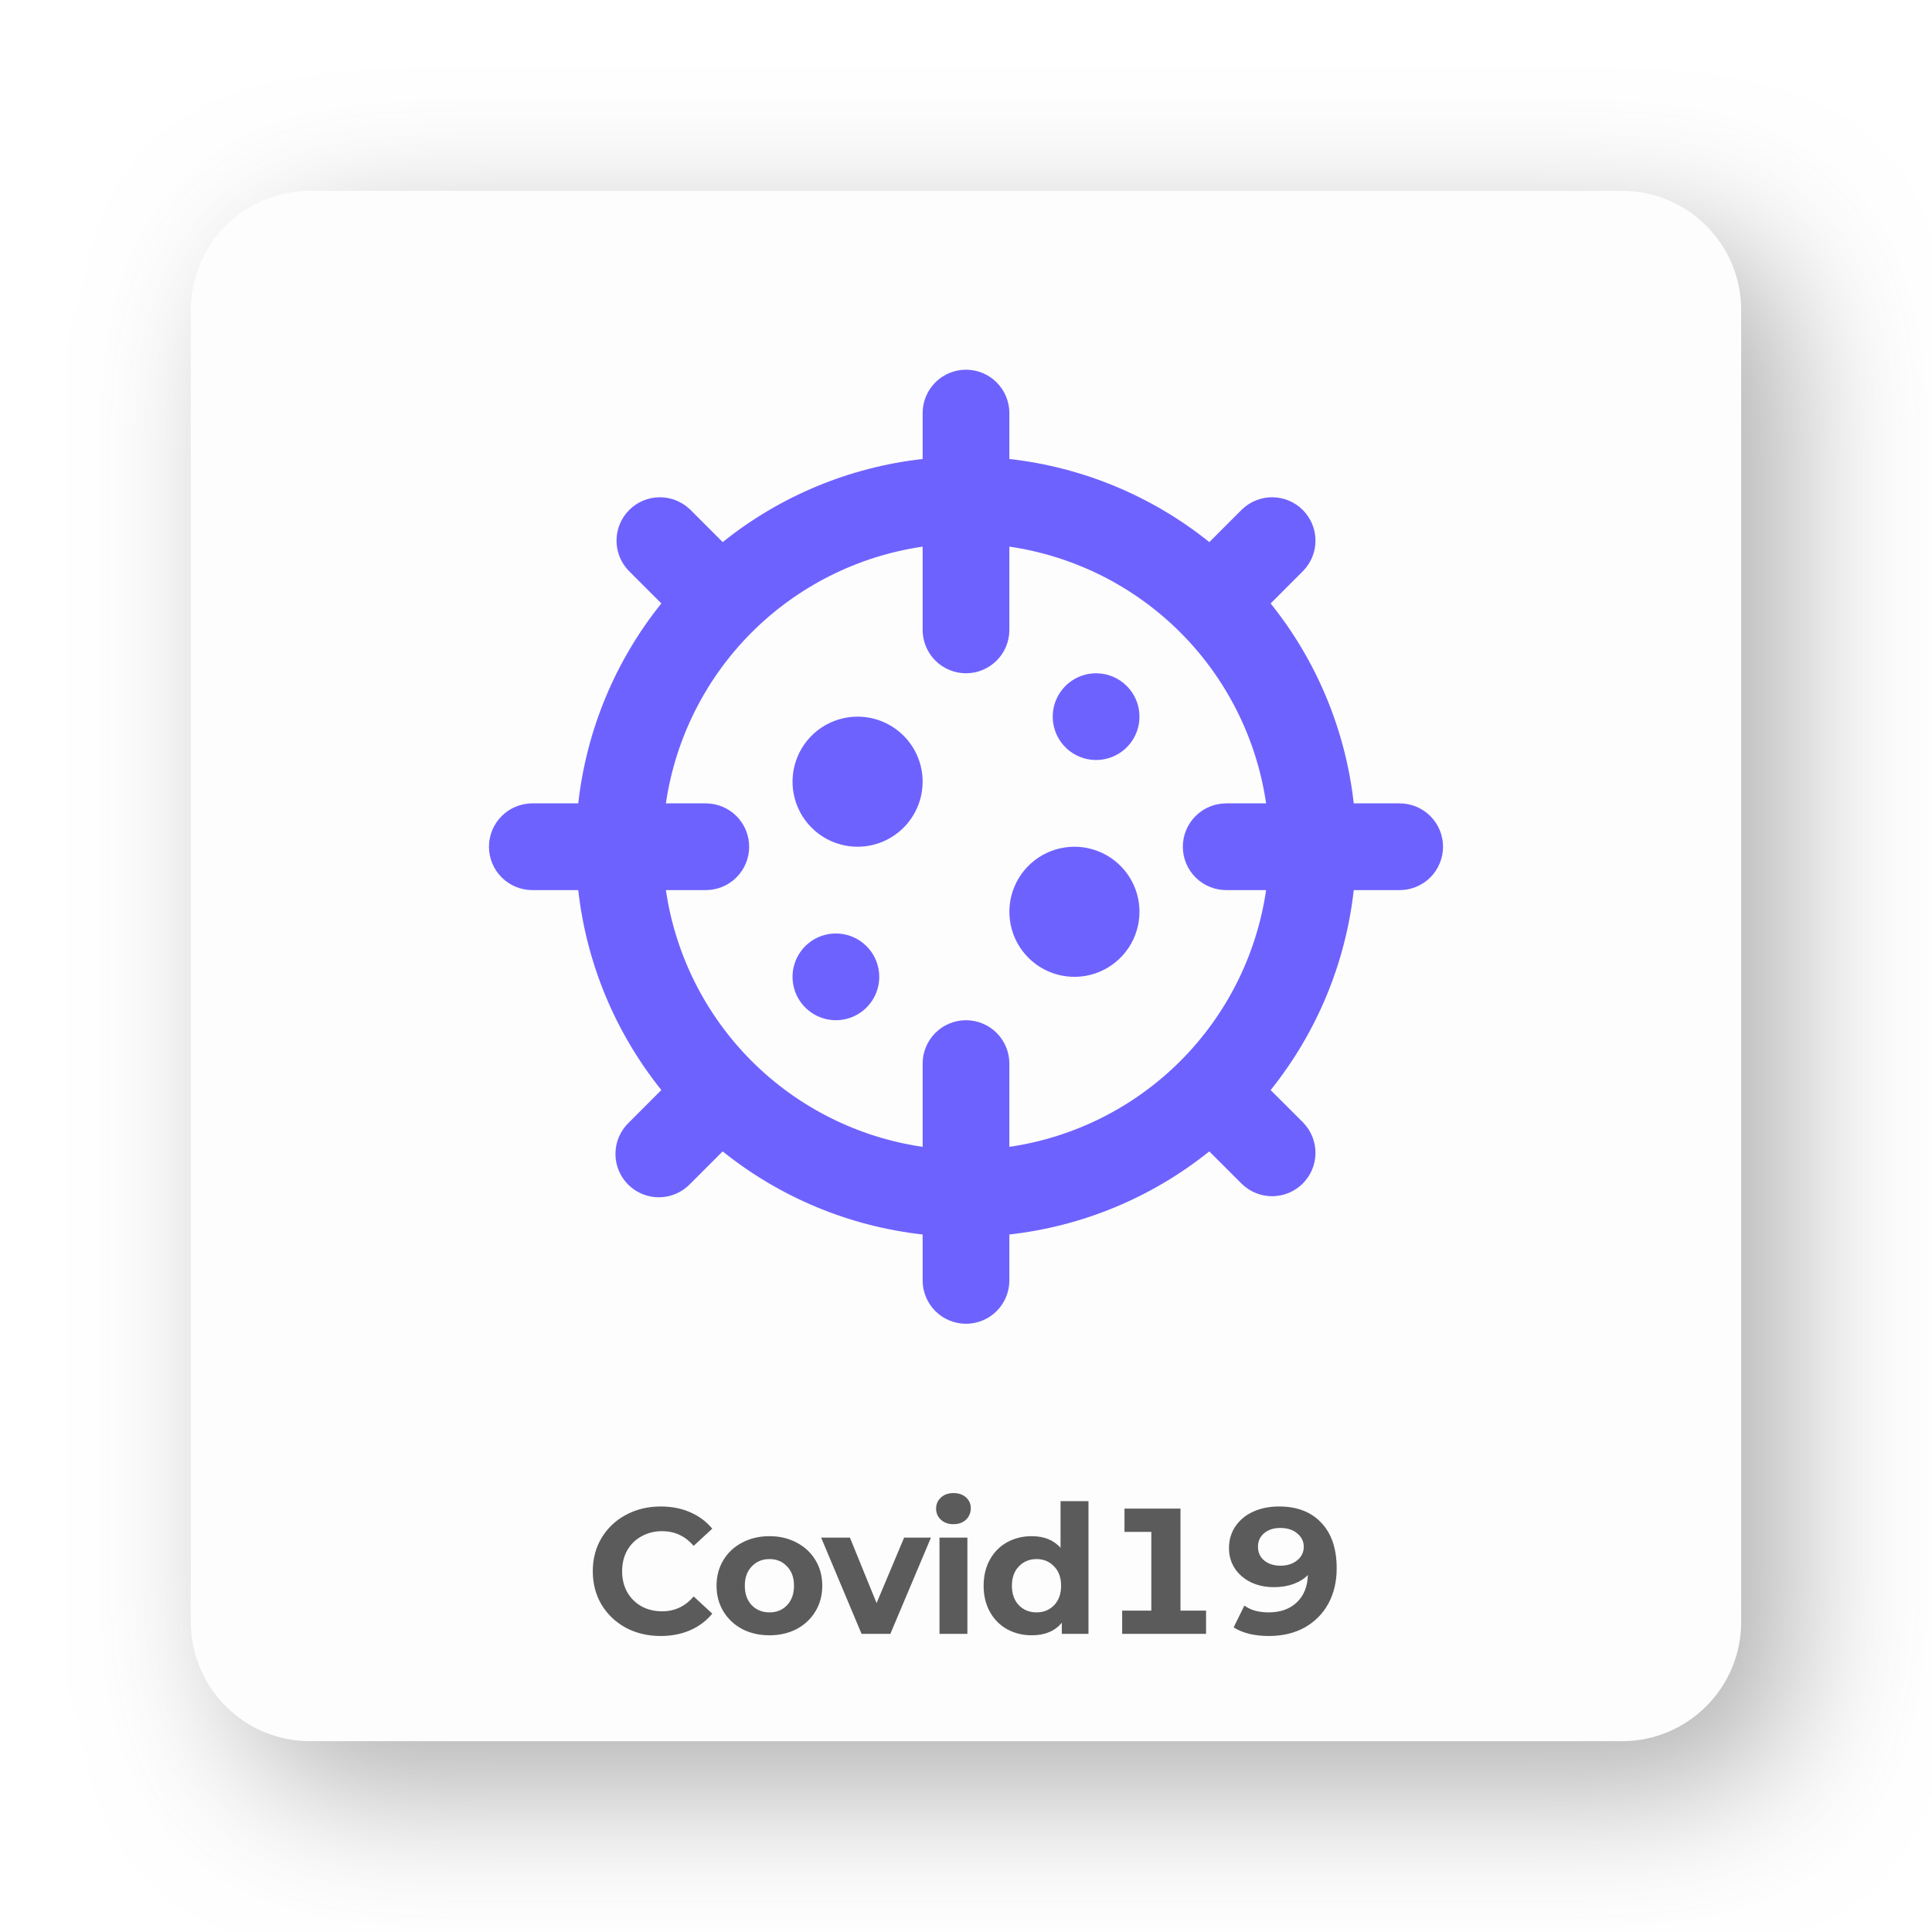
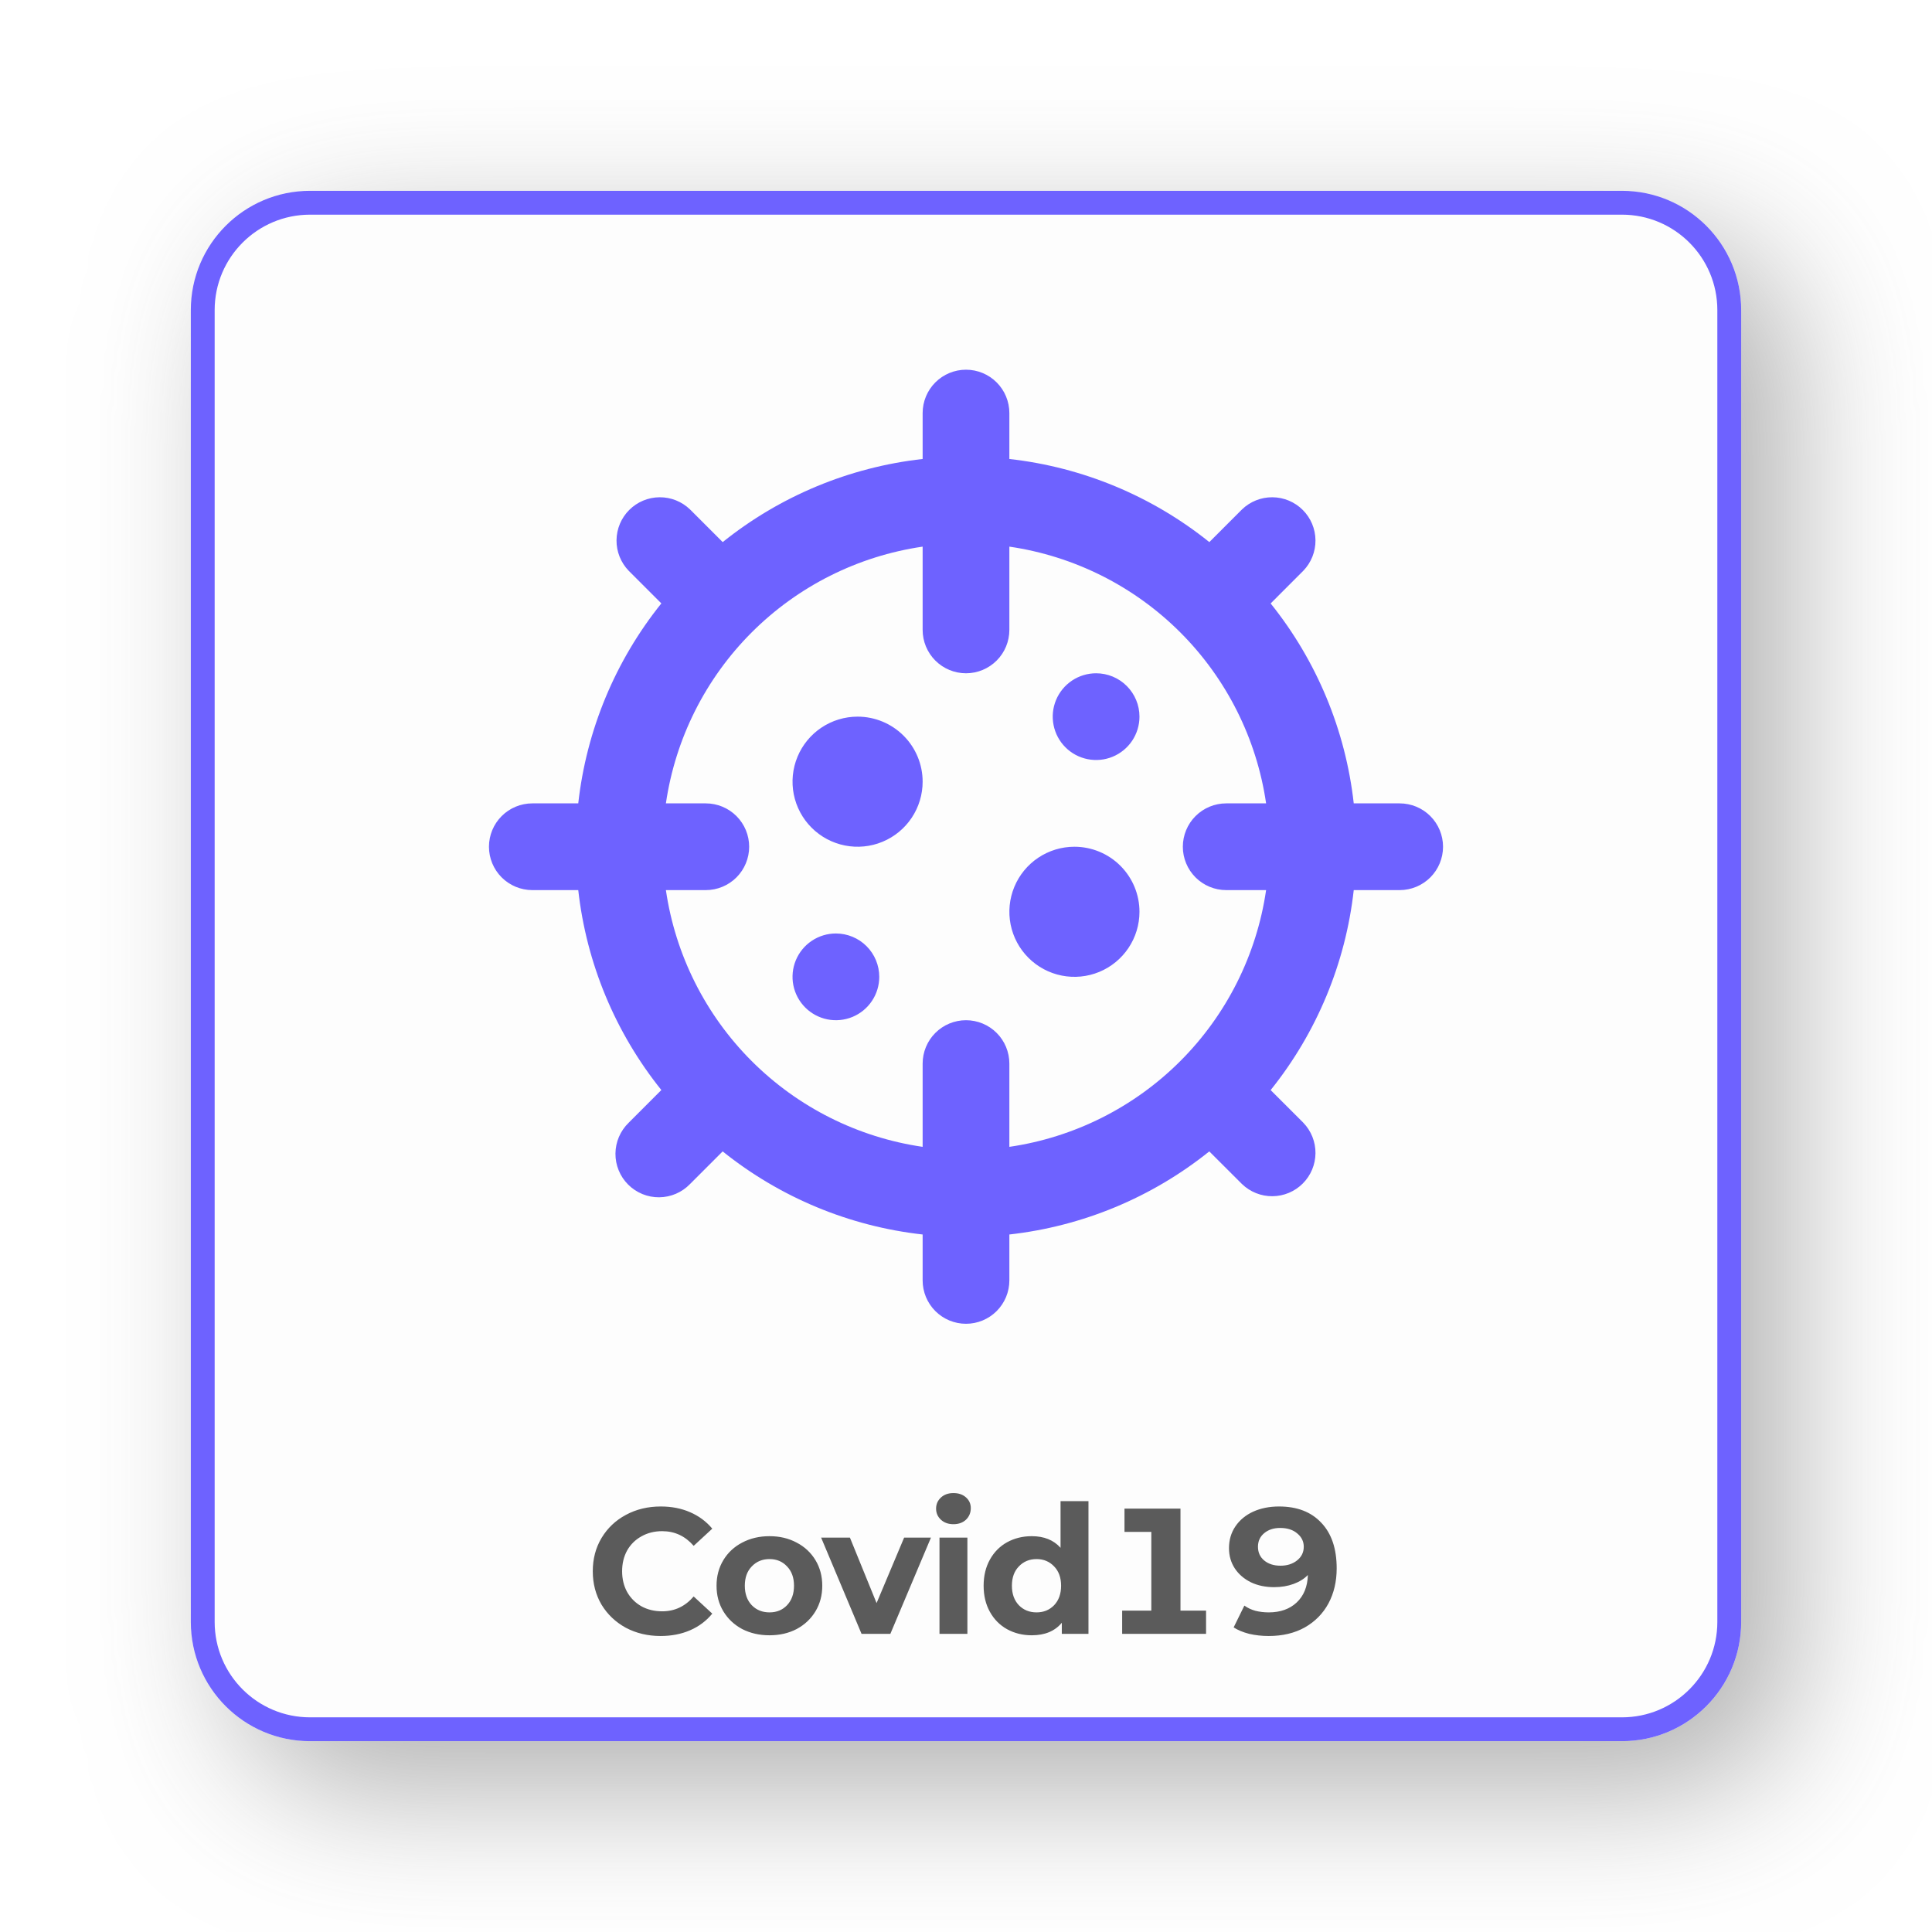
<svg xmlns="http://www.w3.org/2000/svg" width="162" height="162" viewBox="0 0 162 162" fill="none">
  <g filter="url(#filter0_dd)">
    <rect x="16" y="16" width="130" height="130" rx="10" fill="#FDFDFD" />
+     <rect x="17" y="17" width="128" height="128" rx="9" stroke="#6E62FF" stroke-width="2" />
  </g>
  <path d="M55.39 137.18C54.32 137.18 53.35 136.95 52.48 136.49C51.62 136.02 50.94 135.375 50.44 134.555C49.95 133.725 49.705 132.79 49.705 131.75C49.705 130.71 49.95 129.78 50.44 128.96C50.94 128.13 51.62 127.485 52.48 127.025C53.35 126.555 54.325 126.32 55.405 126.32C56.315 126.32 57.135 126.48 57.865 126.8C58.605 127.12 59.225 127.58 59.725 128.18L58.165 129.62C57.455 128.8 56.575 128.39 55.525 128.39C54.875 128.39 54.295 128.535 53.785 128.825C53.275 129.105 52.875 129.5 52.585 130.01C52.305 130.52 52.165 131.1 52.165 131.75C52.165 132.4 52.305 132.98 52.585 133.49C52.875 134 53.275 134.4 53.785 134.69C54.295 134.97 54.875 135.11 55.525 135.11C56.575 135.11 57.455 134.695 58.165 133.865L59.725 135.305C59.225 135.915 58.605 136.38 57.865 136.7C57.125 137.02 56.3 137.18 55.39 137.18ZM64.523 137.12C63.673 137.12 62.908 136.945 62.228 136.595C61.558 136.235 61.033 135.74 60.653 135.11C60.273 134.48 60.083 133.765 60.083 132.965C60.083 132.165 60.273 131.45 60.653 130.82C61.033 130.19 61.558 129.7 62.228 129.35C62.908 128.99 63.673 128.81 64.523 128.81C65.373 128.81 66.133 128.99 66.803 129.35C67.473 129.7 67.998 130.19 68.378 130.82C68.758 131.45 68.948 132.165 68.948 132.965C68.948 133.765 68.758 134.48 68.378 135.11C67.998 135.74 67.473 136.235 66.803 136.595C66.133 136.945 65.373 137.12 64.523 137.12ZM64.523 135.2C65.123 135.2 65.613 135 65.993 134.6C66.383 134.19 66.578 133.645 66.578 132.965C66.578 132.285 66.383 131.745 65.993 131.345C65.613 130.935 65.123 130.73 64.523 130.73C63.923 130.73 63.428 130.935 63.038 131.345C62.648 131.745 62.453 132.285 62.453 132.965C62.453 133.645 62.648 134.19 63.038 134.6C63.428 135 63.923 135.2 64.523 135.2ZM78.062 128.93L74.657 137H72.242L68.852 128.93H71.267L73.502 134.42L75.812 128.93H78.062ZM78.777 128.93H81.117V137H78.777V128.93ZM79.947 127.805C79.517 127.805 79.167 127.68 78.897 127.43C78.627 127.18 78.492 126.87 78.492 126.5C78.492 126.13 78.627 125.82 78.897 125.57C79.167 125.32 79.517 125.195 79.947 125.195C80.377 125.195 80.727 125.315 80.997 125.555C81.267 125.795 81.402 126.095 81.402 126.455C81.402 126.845 81.267 127.17 80.997 127.43C80.727 127.68 80.377 127.805 79.947 127.805ZM91.269 125.87V137H89.034V136.07C88.454 136.77 87.614 137.12 86.513 137.12C85.754 137.12 85.064 136.95 84.444 136.61C83.834 136.27 83.353 135.785 83.004 135.155C82.653 134.525 82.478 133.795 82.478 132.965C82.478 132.135 82.653 131.405 83.004 130.775C83.353 130.145 83.834 129.66 84.444 129.32C85.064 128.98 85.754 128.81 86.513 128.81C87.543 128.81 88.349 129.135 88.928 129.785V125.87H91.269ZM86.918 135.2C87.508 135.2 87.999 135 88.388 134.6C88.778 134.19 88.974 133.645 88.974 132.965C88.974 132.285 88.778 131.745 88.388 131.345C87.999 130.935 87.508 130.73 86.918 130.73C86.319 130.73 85.823 130.935 85.433 131.345C85.043 131.745 84.849 132.285 84.849 132.965C84.849 133.645 85.043 134.19 85.433 134.6C85.823 135 86.319 135.2 86.918 135.2ZM101.129 135.05V137H94.094V135.05H96.539V128.45H94.289V126.5H98.984V135.05H101.129ZM107.252 126.32C108.762 126.32 109.942 126.775 110.792 127.685C111.652 128.585 112.082 129.86 112.082 131.51C112.082 132.61 111.852 133.59 111.392 134.45C110.932 135.3 110.272 135.97 109.412 136.46C108.552 136.94 107.542 137.18 106.382 137.18C105.812 137.18 105.267 137.12 104.747 137C104.237 136.87 103.802 136.69 103.442 136.46L104.342 134.63C104.602 134.82 104.907 134.965 105.257 135.065C105.617 135.155 105.992 135.2 106.382 135.2C107.352 135.2 108.132 134.925 108.722 134.375C109.322 133.815 109.637 133.045 109.667 132.065C109.357 132.385 108.957 132.635 108.467 132.815C107.977 132.995 107.432 133.085 106.832 133.085C106.112 133.085 105.467 132.95 104.897 132.68C104.327 132.4 103.877 132.015 103.547 131.525C103.217 131.025 103.052 130.455 103.052 129.815C103.052 129.125 103.232 128.515 103.592 127.985C103.952 127.455 104.447 127.045 105.077 126.755C105.717 126.465 106.442 126.32 107.252 126.32ZM107.372 131.285C107.922 131.285 108.382 131.14 108.752 130.85C109.132 130.55 109.322 130.165 109.322 129.695C109.322 129.255 109.142 128.885 108.782 128.585C108.422 128.275 107.942 128.12 107.342 128.12C106.802 128.12 106.357 128.265 106.007 128.555C105.657 128.845 105.482 129.225 105.482 129.695C105.482 130.175 105.657 130.56 106.007 130.85C106.357 131.14 106.812 131.285 107.372 131.285Z" fill="#5B5B5B" />
  <path d="M71.909 60.091C70.83 60.091 69.776 60.411 68.879 61.01C67.982 61.609 67.283 62.461 66.87 63.458C66.457 64.455 66.349 65.552 66.559 66.61C66.77 67.668 67.289 68.64 68.052 69.402C68.815 70.165 69.787 70.685 70.845 70.895C71.903 71.106 73 70.998 73.996 70.585C74.993 70.172 75.845 69.473 76.444 68.576C77.044 67.679 77.364 66.624 77.364 65.546C77.364 64.099 76.789 62.711 75.766 61.688C74.743 60.666 73.356 60.091 71.909 60.091ZM70.091 78.273C69.372 78.273 68.669 78.486 68.071 78.886C67.473 79.285 67.007 79.853 66.731 80.517C66.456 81.182 66.384 81.913 66.524 82.618C66.665 83.324 67.011 83.972 67.52 84.48C68.028 84.989 68.676 85.335 69.382 85.476C70.087 85.616 70.818 85.544 71.483 85.269C72.147 84.993 72.715 84.527 73.114 83.929C73.514 83.331 73.727 82.628 73.727 81.909C73.727 80.945 73.344 80.02 72.662 79.338C71.98 78.656 71.055 78.273 70.091 78.273ZM91.909 56.455C91.19 56.455 90.487 56.668 89.889 57.067C89.291 57.467 88.825 58.035 88.549 58.699C88.274 59.364 88.202 60.095 88.343 60.8C88.483 61.506 88.829 62.154 89.338 62.662C89.846 63.171 90.494 63.517 91.2 63.657C91.905 63.798 92.636 63.726 93.301 63.45C93.965 63.175 94.533 62.709 94.933 62.111C95.332 61.513 95.546 60.81 95.546 60.091C95.546 59.127 95.162 58.202 94.48 57.52C93.798 56.838 92.874 56.455 91.909 56.455ZM90.091 71C89.012 71 87.957 71.32 87.061 71.919C86.163 72.519 85.464 73.371 85.052 74.367C84.639 75.364 84.531 76.461 84.741 77.519C84.952 78.577 85.471 79.549 86.234 80.311C86.997 81.074 87.969 81.594 89.027 81.804C90.085 82.015 91.182 81.907 92.178 81.494C93.175 81.081 94.027 80.382 94.626 79.485C95.226 78.588 95.546 77.533 95.546 76.454C95.546 75.008 94.971 73.621 93.948 72.598C92.925 71.575 91.537 71 90.091 71ZM117.364 67.364H113.513C112.827 61.228 110.411 55.414 106.545 50.6L109.284 47.858C109.946 47.172 110.313 46.254 110.304 45.3C110.296 44.347 109.914 43.435 109.239 42.761C108.565 42.086 107.653 41.704 106.7 41.696C105.746 41.687 104.828 42.054 104.142 42.716L101.404 45.455C96.588 41.589 90.773 39.172 84.636 38.487V34.636C84.636 33.672 84.253 32.747 83.571 32.065C82.889 31.383 81.964 31 81 31C80.036 31 79.111 31.383 78.429 32.065C77.747 32.747 77.364 33.672 77.364 34.636V38.487C71.228 39.173 65.414 41.59 60.6 45.455L57.858 42.716C57.172 42.054 56.254 41.687 55.3 41.696C54.347 41.704 53.435 42.086 52.761 42.761C52.086 43.435 51.704 44.347 51.696 45.3C51.687 46.254 52.054 47.172 52.716 47.858L55.455 50.596C51.589 55.411 49.172 61.227 48.487 67.364H44.636C43.672 67.364 42.747 67.747 42.065 68.429C41.383 69.111 41 70.036 41 71C41 71.964 41.383 72.889 42.065 73.571C42.747 74.253 43.672 74.636 44.636 74.636H48.487C49.173 80.772 51.59 86.586 55.455 91.4L52.716 94.142C52.369 94.477 52.092 94.879 51.901 95.322C51.711 95.766 51.611 96.243 51.606 96.726C51.602 97.209 51.694 97.688 51.877 98.134C52.06 98.581 52.33 98.987 52.671 99.329C53.013 99.67 53.419 99.94 53.866 100.123C54.312 100.306 54.791 100.398 55.274 100.394C55.757 100.389 56.234 100.289 56.678 100.099C57.121 99.908 57.523 99.631 57.858 99.284L60.596 96.546C65.412 100.411 71.227 102.828 77.364 103.513V107.364C77.364 108.328 77.747 109.253 78.429 109.935C79.111 110.617 80.036 111 81 111C81.964 111 82.889 110.617 83.571 109.935C84.253 109.253 84.636 108.328 84.636 107.364V103.513C90.772 102.827 96.586 100.411 101.4 96.546L104.142 99.284C104.828 99.946 105.746 100.313 106.7 100.304C107.653 100.296 108.565 99.914 109.239 99.239C109.914 98.565 110.296 97.653 110.304 96.7C110.313 95.746 109.946 94.828 109.284 94.142L106.545 91.404C110.411 86.588 112.828 80.773 113.513 74.636H117.364C118.328 74.636 119.253 74.253 119.935 73.571C120.617 72.889 121 71.964 121 71C121 70.036 120.617 69.111 119.935 68.429C119.253 67.747 118.328 67.364 117.364 67.364ZM102.818 74.636H106.164C105.372 80.064 102.849 85.092 98.971 88.971C95.092 92.849 90.064 95.372 84.636 96.164V89.182C84.636 88.217 84.253 87.293 83.571 86.611C82.889 85.929 81.964 85.546 81 85.546C80.036 85.546 79.111 85.929 78.429 86.611C77.747 87.293 77.364 88.217 77.364 89.182V96.164C71.936 95.372 66.908 92.849 63.029 88.971C59.151 85.092 56.628 80.064 55.836 74.636H59.182C60.146 74.636 61.071 74.253 61.753 73.571C62.435 72.889 62.818 71.964 62.818 71C62.818 70.036 62.435 69.111 61.753 68.429C61.071 67.747 60.146 67.364 59.182 67.364H55.836C56.628 61.936 59.151 56.908 63.029 53.029C66.908 49.151 71.936 46.628 77.364 45.836V52.818C77.364 53.783 77.747 54.708 78.429 55.389C79.111 56.071 80.036 56.455 81 56.455C81.964 56.455 82.889 56.071 83.571 55.389C84.253 54.708 84.636 53.783 84.636 52.818V45.836C90.064 46.628 95.092 49.151 98.971 53.029C102.849 56.908 105.372 61.936 106.164 67.364H102.818C101.854 67.364 100.929 67.747 100.247 68.429C99.565 69.111 99.182 70.036 99.182 71C99.182 71.964 99.565 72.889 100.247 73.571C100.929 74.253 101.854 74.636 102.818 74.636Z" fill="#6E62FF" />
  <defs>
    <filter id="filter0_dd" x="0" y="0" width="162" height="162" filterUnits="userSpaceOnUse" color-interpolation-filters="sRGB">
      <feFlood flood-opacity="0" result="BackgroundImageFix" />
      <feColorMatrix in="SourceAlpha" type="matrix" values="0 0 0 0 0 0 0 0 0 0 0 0 0 0 0 0 0 0 127 0" />
      <feOffset dx="-4" dy="-4" />
      <feGaussianBlur stdDeviation="6" />
      <feColorMatrix type="matrix" values="0 0 0 0 1 0 0 0 0 1 0 0 0 0 1 0 0 0 0.5 0" />
      <feBlend mode="normal" in2="BackgroundImageFix" result="effect1_dropShadow" />
      <feColorMatrix in="SourceAlpha" type="matrix" values="0 0 0 0 0 0 0 0 0 0 0 0 0 0 0 0 0 0 127 0" />
      <feOffset dx="4" dy="4" />
      <feGaussianBlur stdDeviation="6" />
      <feColorMatrix type="matrix" values="0 0 0 0 0.383 0 0 0 0 0.383 0 0 0 0 0.383 0 0 0 0.5 0" />
      <feBlend mode="normal" in2="effect1_dropShadow" result="effect2_dropShadow" />
      <feBlend mode="normal" in="SourceGraphic" in2="effect2_dropShadow" result="shape" />
    </filter>
  </defs>
</svg>
